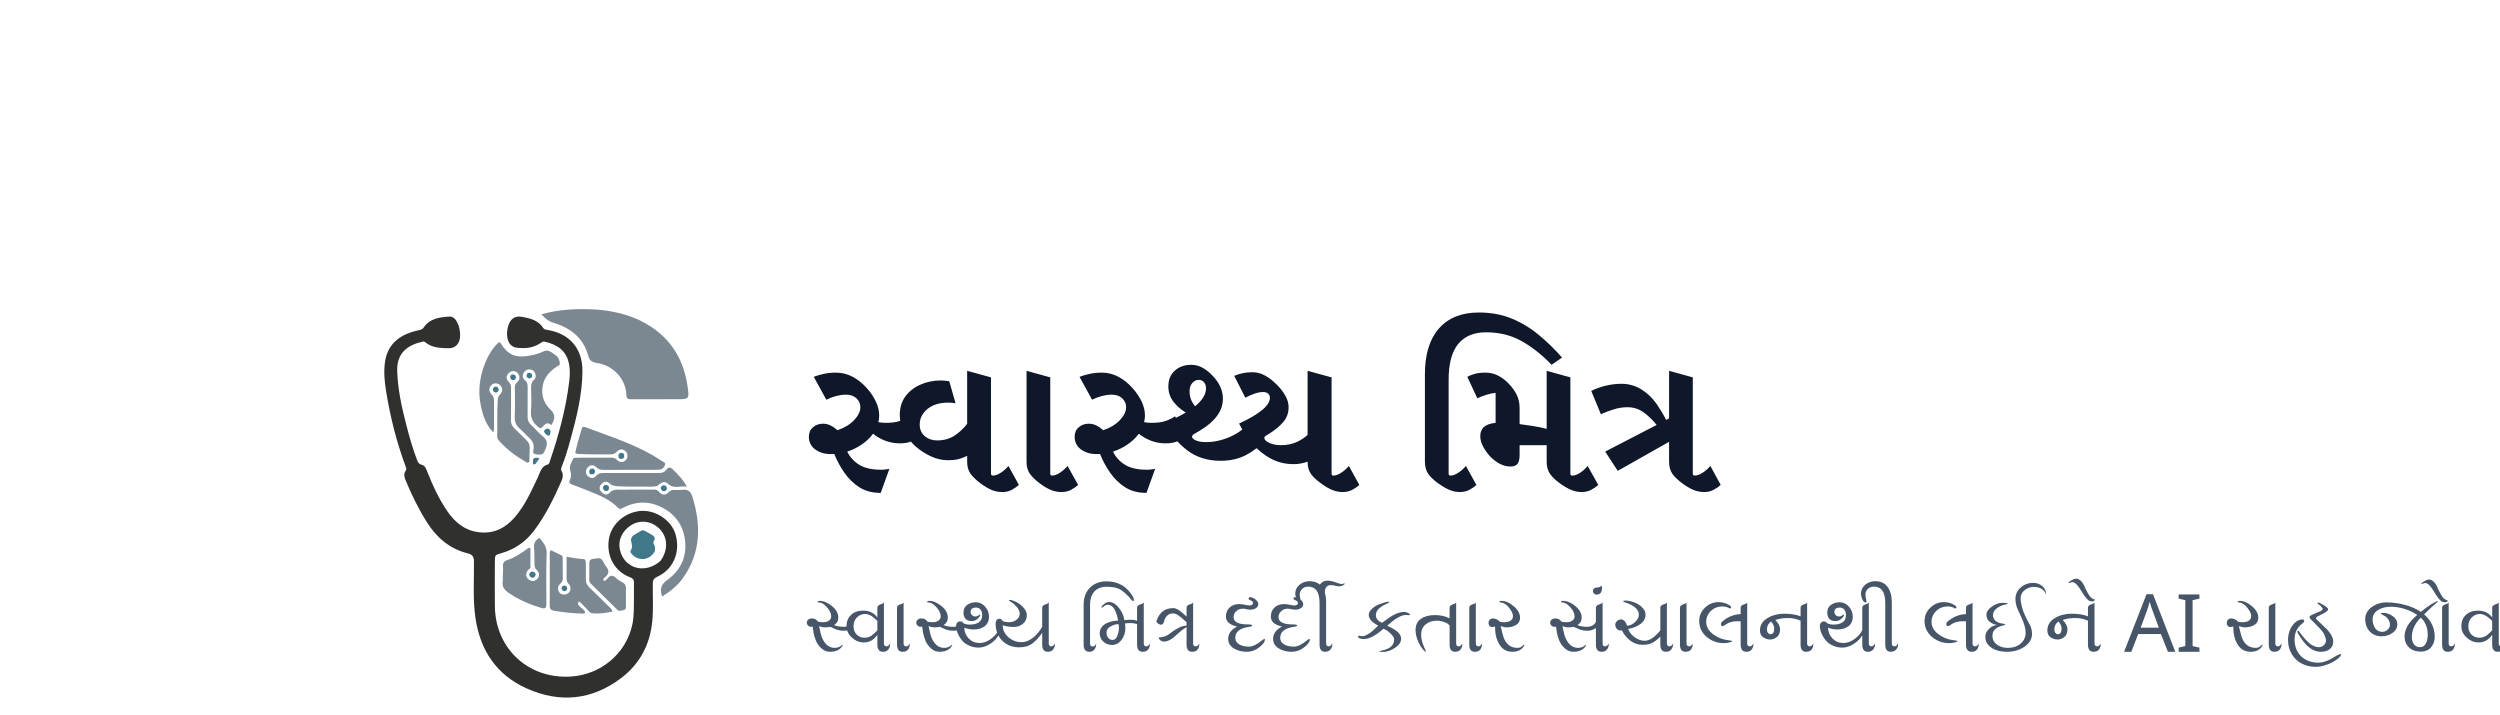
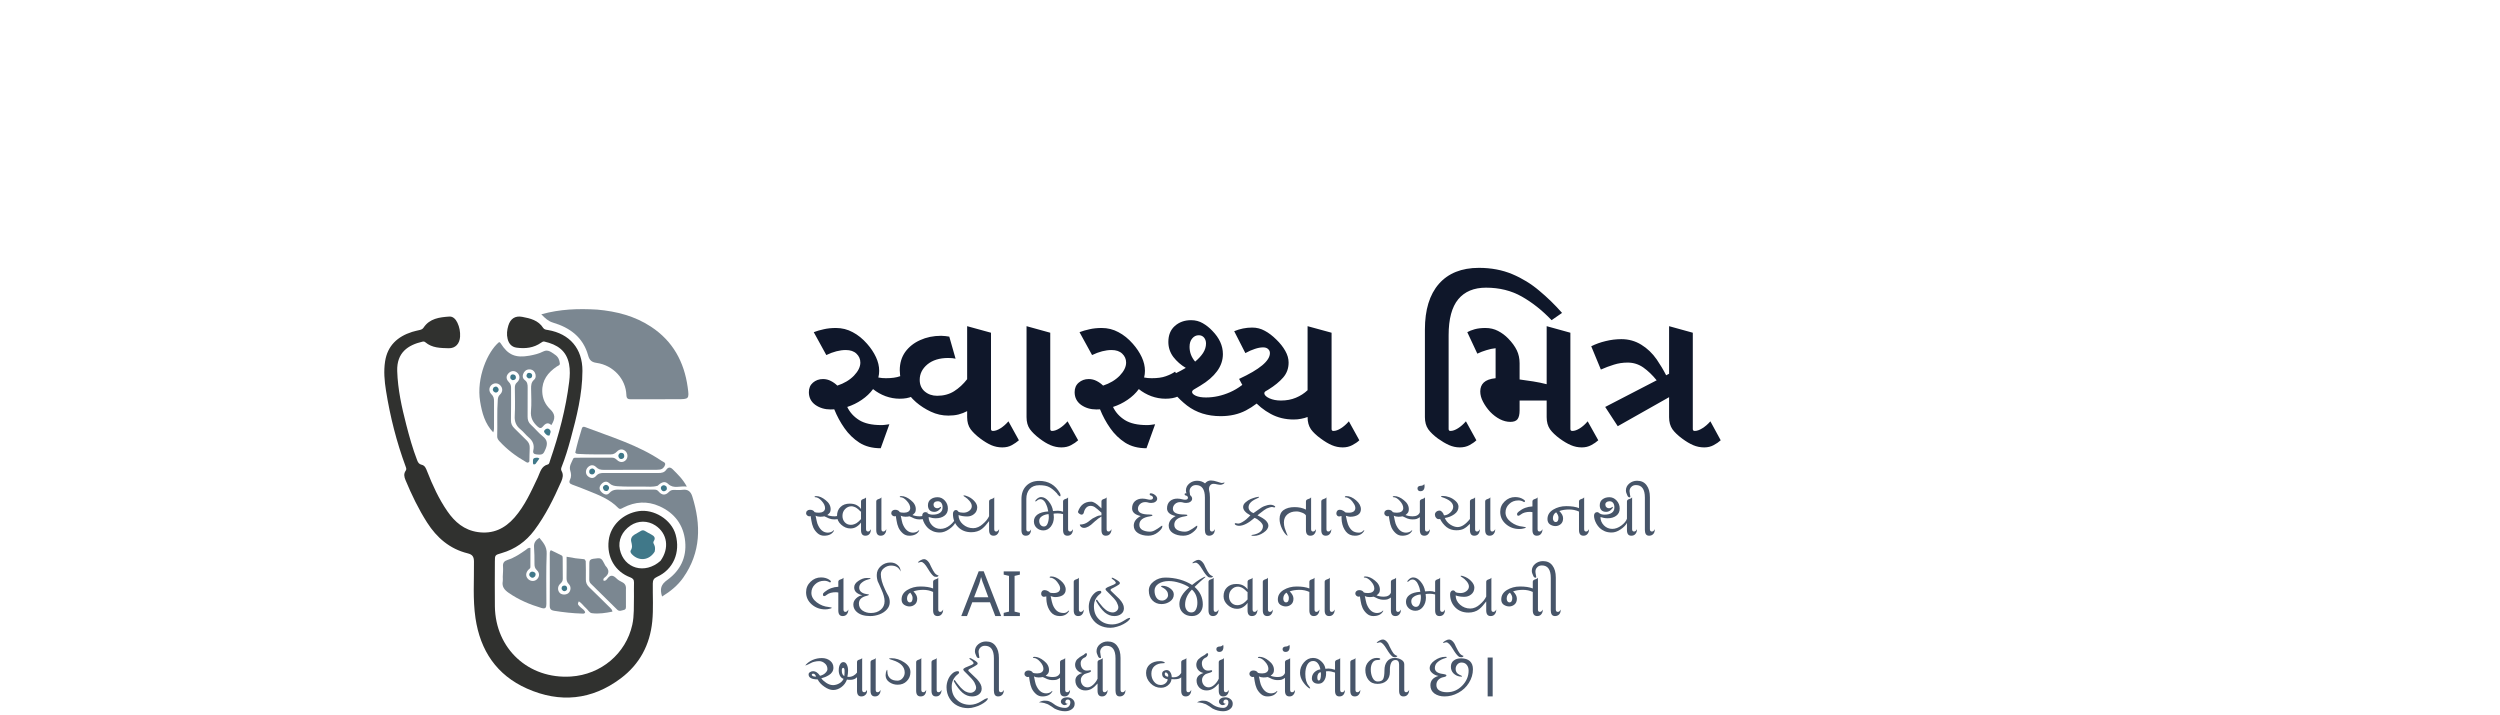
<svg xmlns="http://www.w3.org/2000/svg" width="280" height="80" viewBox="0 0 280 80" fill="none" role="img" aria-labelledby="logoTitle logoDesc">
  <rect width="580" height="500" rx="12" fill="none" />
  <g transform="translate(10 4) scale(0.1)">
    <path fill="#30312fff" opacity="1" stroke="none" d="M610.031,628 C610.035,622.502 609.93,617.499 610.077,612.505 C610.169,609.38 608.944,607.774 605.947,606.651 C588.815,600.232 579.435,584.029 581.733,565.242 C583.816,548.212 597.915,535.13 615.274,532.474 C632.085,529.902 651.969,541.58 656.741,558.909 C662.226,578.823 654.052,597.864 635.889,606.074 C632.186,607.747 631.181,609.801 631.13,613.606 C630.942,627.756 631.93,641.919 630.528,656.06 C627.919,682.356 616.262,703.972 595.323,719.716 C562.817,744.157 527.08,747.604 490.205,731.199 C456.287,716.11 437.925,688.73 432.531,652.247 C429.416,631.181 431.058,610.009 430.838,588.887 C430.78,583.306 429.002,581.032 423.735,579.729 C403.722,574.778 389.214,562.258 378.342,545.227 C368.729,530.166 361.002,514.114 354.143,497.635 C352.672,494.101 351.928,490.608 354.387,487.197 C355.552,485.581 354.91,484.097 354.316,482.49 C344.121,454.923 336.947,426.57 332.322,397.559 C330.585,386.665 329.606,375.679 331.301,364.745 C334.025,347.18 345.168,336.949 361.544,331.736 C364.39,330.83 367.346,330.269 370.251,329.551 C371.899,329.144 373.346,328.522 374.362,326.991 C381.268,316.584 392.324,315.328 403.265,314.544 C407.482,314.242 410.486,317.642 412.308,321.476 C414.639,326.38 415.578,331.559 415.291,337.007 C414.882,344.776 410.179,350.261 402.404,350.032 C393.367,349.767 383.968,349.787 376.399,343.343 C375.429,342.517 374.377,342.377 373.141,342.664 C357.044,346.404 344.215,354.827 344.879,375.602 C345.531,396.034 349.888,415.85 354.963,435.513 C358.454,449.037 362.203,462.51 367.249,475.576 C368.204,478.05 369.352,479.88 372.204,480.514 C375.953,481.347 377.109,484.623 378.347,487.787 C384.489,503.486 391.487,518.773 401.108,532.694 C409.431,544.737 419.878,553.674 435.071,555.916 C452.05,558.42 465.408,552.041 476.274,539.613 C487.827,526.399 494.843,510.472 502.285,494.824 C504.999,489.117 506.017,482.134 513.703,480.125 C515.257,479.719 515.5,477.447 516.039,475.881 C525.927,447.179 533.713,417.951 537.463,387.771 C538.282,381.18 538.604,374.373 537.348,367.831 C534.411,352.536 524.078,345.868 509.758,342.574 C508.287,342.235 507.292,342.931 506.15,343.744 C497.809,349.681 488.357,350.718 478.576,349.381 C473.051,348.625 469.878,344.946 468.53,339.559 C467.27,334.523 467.871,329.584 469.304,324.766 C471.606,317.033 476.904,313.366 484.854,314.865 C493.841,316.56 502.907,318.646 508.38,327.299 C509.568,329.177 511.76,329.283 513.708,329.615 C538.123,333.778 552.414,350.546 552.329,375.368 C552.239,401.591 545.885,426.781 539.067,451.849 C536.23,462.283 533.11,472.653 529.112,482.725 C528.48,484.316 528.021,485.868 528.959,487.512 C531.274,491.567 530.314,495.421 528.546,499.435 C520.138,518.527 510.963,537.205 498.416,553.98 C489.063,566.484 476.879,575.132 461.766,579.478 C454.28,581.63 454.261,581.657 454.251,589.24 C454.229,605.903 454.035,622.568 454.27,639.228 C454.938,686.668 492.044,720.786 539.427,717.714 C573.151,715.527 600.963,692.142 608.141,659.847 C610.438,649.514 609.769,638.972 610.031,628 M639.72,588.193 C649.966,574.159 647.558,557.401 634.014,548.491 C625.48,542.877 614.651,542.899 606.292,548.548 C596.589,555.104 592.066,565.187 594.242,575.408 C598.788,596.753 622.216,603.678 639.72,588.193 z" />
    <path fill="#00192b84" opacity="1" stroke="none" d="M568.904,306.762 C590.713,308.714 610.965,313.957 629.131,325.916 C653.602,342.026 666.288,365.277 670.214,393.711 C672.052,407.019 671.721,407.088 658.391,407.117 C641.226,407.153 624.059,407.084 606.894,407.212 C603.265,407.239 601.674,406.495 601.532,402.267 C600.936,384.442 586.742,369.065 568.284,366.454 C562.677,365.661 560.226,363.566 558.679,357.976 C553.117,337.883 538.425,326.951 519.268,321.3 C514.167,319.795 510.713,316.589 506.242,312.036 C527.277,306.141 547.764,305.508 568.904,306.762 z" />
    <path fill="#00192b84" opacity="1" stroke="none" d="M636.599,504.039 C631.004,505.693 625.64,504.969 620.337,504.976 C610.846,504.99 601.352,505.219 591.856,504.592 C588.255,504.354 585.211,503.857 582.427,501.195 C579.502,498.4 576.252,499.258 573.638,502.104 C571.2,504.757 570.651,507.659 573.209,510.596 C575.814,513.59 579.712,515.327 582.346,512.311 C586.972,507.013 592.671,508.659 597.994,508.504 C609.646,508.165 621.316,508.449 632.977,508.378 C634.968,508.366 636.281,508.868 637.649,510.481 C641.348,514.843 645.276,515.055 649.118,511.017 C650.828,509.22 652.572,508.678 654.83,508.71 C657.995,508.754 661.21,509.028 664.319,508.596 C670.341,507.76 673.615,510.408 675.349,515.938 C685.349,547.806 685.173,578.558 665.191,607.021 C659.015,615.819 650.771,622.438 641.526,628.107 C638.71,619.358 640.521,614.482 647.222,609.654 C661.908,599.074 669.131,584.448 667.407,566.538 C665.632,548.087 655.666,534.589 638.559,526.96 C624.909,520.872 611.352,521.762 598.109,528.552 C596.255,529.503 594.503,531.051 592.324,528.802 C582.87,519.05 570.482,514.393 558.27,509.471 C552.555,507.167 546.828,504.88 541.027,502.806 C538.069,501.749 536.867,500.306 538.416,497.264 C540.112,493.933 539.79,490.57 538.684,487.08 C537.115,482.126 540.123,478.094 541.903,473.893 C542.569,472.321 544.5,472.63 545.966,472.627 C559.131,472.603 572.297,472.66 585.463,472.587 C587.867,472.574 589.432,473.64 591.088,475.213 C594.239,478.207 598.129,478.141 600.863,475.374 C603.461,472.744 603.365,468.038 600.66,465.433 C597.759,462.641 594.009,462.571 590.919,465.814 C588.902,467.929 586.832,468.94 583.957,468.92 C571.796,468.837 559.631,469.16 547.48,468.37 C546.486,468.305 545.465,468.333 544.275,467.008 C546.228,458.004 548.883,448.8 551.753,439.653 C552.355,437.733 553.892,437.769 555.432,438.357 C584.639,449.515 614.829,458.459 641.106,476.228 C642.753,477.342 645.782,477.977 644.857,480.76 C643.955,483.472 641.865,485.62 638.699,485.96 C636.717,486.173 634.707,486.171 632.709,486.173 C613.877,486.193 595.044,486.153 576.212,486.238 C572.921,486.253 570.235,485.793 567.706,483.19 C564.949,480.352 561.406,480.314 558.404,483.354 C555.605,486.189 555.521,490.788 558.282,493.23 C561.373,495.962 564.956,496.181 567.603,493.055 C570.13,490.072 573.021,489.716 576.459,489.724 C596.791,489.772 617.124,489.667 637.456,489.777 C641.029,489.797 644.022,489.223 646.193,486.166 C648.429,483.018 650.745,482.901 653.54,485.707 C659.024,491.213 664.723,496.513 669.258,504.999 C661.383,503.928 654.436,507.937 648.178,501.875 C644.922,498.721 641.163,499.597 636.599,504.039 z" />
    <path fill="#00192b84" opacity="1" stroke="none" d="M492.899,476.807 C491.299,479.237 489.818,477.816 488.47,477.045 C477.705,470.889 467.937,463.451 459.507,454.315 C458.017,452.699 456.775,451.027 456.854,448.614 C457.298,434.968 456.5,421.302 457.528,407.66 C457.696,405.426 458.137,403.676 459.923,401.981 C463.382,398.7 463.269,394.484 460.144,391.411 C457.356,388.671 453.097,388.661 450.233,391.387 C447.446,394.04 447.291,398.543 450.488,401.636 C452.802,403.874 453.32,406.261 453.298,409.216 C453.223,419.377 453.3,429.538 453.29,439.699 C453.289,441.158 453.127,442.616 452.436,444.25 C443.105,434.582 439.817,422.346 437.735,409.647 C433.374,383.042 446.143,353.775 458.88,343.221 C459.864,343.194 460.365,343.898 460.803,344.593 C468.967,357.541 477.312,361.172 492.869,358.381 C498.274,357.411 503.569,356.141 508.559,353.6 C513.853,350.904 517.792,354.735 521.704,357.322 C525.039,359.527 526.711,363.088 527.032,367.079 C527.202,369.189 525.065,369.531 523.748,370.415 C513.628,377.203 506.851,385.953 507.326,398.815 C507.609,406.466 510.625,413.002 516.142,418.32 C521.86,423.832 522.311,428.587 517.491,436.122 C513.789,432.59 510.87,434.199 508.15,437.599 C506.226,440.004 504.503,439.956 502.012,437.659 C496.828,432.88 493.988,427.78 494.696,420.286 C495.475,412.032 494.913,403.645 494.822,395.317 C494.781,391.584 494.939,388.176 498.113,385.363 C500.448,383.293 500.398,380.187 499.102,377.469 C497.854,374.854 495.381,373.519 492.546,373.702 C489.291,373.912 487.074,375.824 485.915,378.965 C484.909,381.69 485.57,384.116 487.732,385.683 C490.762,387.88 490.995,390.786 490.975,394.055 C490.912,404.882 491.04,415.711 490.915,426.537 C490.871,430.259 491.786,433.189 494.682,435.794 C499.258,439.91 503.112,444.883 507.92,448.67 C513.057,452.717 513.456,456.933 511.188,462.554 C508.637,468.876 507.741,469.651 500.944,468.956 C498.06,468.66 496.568,467.513 497.297,464.45 C498.709,458.518 496.88,453.868 492.204,449.947 C488.9,447.176 486.296,443.559 482.941,440.864 C477.981,436.878 476.141,432.227 476.503,425.77 C477.089,415.309 476.703,404.79 476.629,394.296 C476.612,391.831 477.108,389.949 479.128,388.182 C482.465,385.261 482.596,380.929 479.926,378.045 C477.145,375.039 473.154,374.815 470.143,377.495 C466.68,380.577 466.389,384.432 469.921,387.918 C471.95,389.92 472.404,392.001 472.39,394.599 C472.326,406.593 472.525,418.59 472.262,430.578 C472.177,434.478 473.514,437.206 476.197,439.761 C480.777,444.123 485.1,448.755 489.704,453.09 C492.337,455.57 493.478,458.337 493.274,461.95 C493.001,466.768 493.072,471.606 492.899,476.807 z" />
    <path fill="#00192b84" opacity="1" stroke="none" d="M556.024,588.427 C556.132,595.538 556.289,602.199 556.147,608.852 C556.07,612.454 557.256,615.167 559.86,617.664 C567.785,625.262 575.526,633.052 583.37,640.735 C584.445,641.789 585.545,642.758 585.928,645.026 C578.218,646.562 570.605,647.8 562.894,646.762 C560.093,646.385 558.672,643.174 556.545,641.343 C553.681,638.877 551.625,635.524 548.286,633.486 C546.69,636.451 546.93,637.116 550.327,640.237 C552.222,641.978 554.776,643.176 555.395,645.964 C554.497,647.635 553.017,647.247 551.778,647.21 C541.294,646.898 530.891,645.751 520.541,644.069 C517.337,643.548 515.661,642.175 515.687,638.502 C515.826,619.028 515.734,599.553 515.735,580.078 C515.735,578.933 515.622,577.735 516.95,576.204 C520.863,578.098 524.996,580.006 529.031,582.104 C530.366,582.799 530.207,584.384 530.212,585.718 C530.241,593.208 530.203,600.699 530.318,608.188 C530.354,610.587 529.379,612.121 527.607,613.686 C524.399,616.519 524.216,621.01 526.801,623.945 C528.881,626.306 533.764,626.558 536.429,624.442 C539.366,622.11 540.004,617.076 537.073,614.204 C534.722,611.901 534.476,609.544 534.539,606.611 C534.697,599.167 534.591,591.718 534.591,583.546 C541.541,584.967 547.896,585.827 554.295,586.3 C554.885,586.343 555.399,587.392 556.024,588.427 z" />
    <path fill="#00192b84" opacity="1" stroke="none" d="M463.105,606.022 C463.221,601.874 463.686,598.184 463.367,594.564 C462.988,590.274 464.751,588.299 468.69,587.046 C476.226,584.648 482.723,580.212 489.143,575.705 C490.436,574.798 491.41,573.159 494.092,573.72 C494.092,580.818 494.141,588.04 494.05,595.26 C494.032,596.697 492.49,597.327 491.624,598.308 C488.62,601.709 488.57,605.67 491.483,608.544 C494.278,611.302 498.661,611.42 501.402,608.811 C504.386,605.971 504.62,601.711 501.313,598.636 C499.064,596.544 498.619,594.362 498.614,591.579 C498.603,585.259 498.596,578.921 498.119,572.626 C497.75,567.761 500.095,564.89 504.074,562.286 C508.354,567.595 512.576,572.15 512.275,580.035 C511.556,598.828 511.876,617.664 511.951,636.482 C511.968,640.733 510.827,642.248 506.394,640.923 C493.39,637.039 481.076,631.843 469.831,624.074 C465.019,620.75 461.943,617.163 463.08,611 C463.347,609.551 463.112,608.01 463.105,606.022 z" />
    <path fill="#00192b84" opacity="1" stroke="none" d="M601.034,620.295 C601.044,626.582 601.078,632.404 601.047,638.226 C601.036,640.168 601.467,642.505 598.793,643.119 C596.296,643.691 593.656,645.171 591.262,642.816 C581.425,633.136 571.599,623.445 561.771,613.755 C560.518,612.519 559.95,610.971 559.954,609.248 C559.972,602.927 560.051,596.608 560.066,590.288 C560.072,587.415 561.533,586.251 564.308,585.857 C573.42,584.561 573.409,584.487 577.693,592.908 C577.844,593.204 577.964,593.539 578.187,593.772 C582.821,598.604 582.427,602.948 577.057,606.965 C576.192,607.613 575.393,608.644 575.903,610.252 C578.019,611.041 579.35,609.358 580.27,608.095 C583.589,603.536 586.685,604.11 590.329,607.724 C592.066,609.446 594.279,610.85 596.517,611.867 C600.099,613.496 601.429,616.097 601.034,620.295 z" />
    <path fill="#155a6fd0" opacity="1" stroke="none" d="M510.593,445.511 C508.651,443.447 509.181,442.023 511.045,440.767 C512.659,439.68 514.26,439.769 515.565,441.098 C517.885,443.461 515.817,445.589 515.556,447.631 C512.956,448.462 512.065,446.775 510.593,445.511 z" />
    <path fill="#155a6fd0" opacity="1" stroke="none" d="M499.368,605.403 C497.294,607.698 495.392,607.519 493.631,605.67 C492.645,604.634 492.454,603.22 493.197,602.007 C494.142,600.463 495.679,599.821 497.447,600.442 C499.673,601.224 500.541,602.76 499.368,605.403 z" />
    <path fill="#155a6fd0" opacity="1" stroke="none" d="M576.896,509.396 C575.12,507.455 574.594,505.629 576.5,503.964 C577.685,502.93 579.203,502.667 580.619,503.69 C581.964,504.661 582.511,506.048 581.947,507.61 C581.123,509.89 579.468,510.554 576.896,509.396 z" />
    <path fill="#155a6fd0" opacity="1" stroke="none" d="M594.586,467.234 C597.567,466.865 599.106,468.001 599.17,470.695 C599.211,472.367 598.294,473.54 596.666,473.979 C595.235,474.366 593.914,473.867 593.194,472.647 C592.037,470.688 592.365,468.838 594.586,467.234 z" />
    <path fill="#155a6fd0" opacity="1" stroke="none" d="M646.44,504.956 C647.494,507.49 646.84,509.177 644.636,509.996 C643.119,510.56 641.73,510.036 640.813,508.614 C639.914,507.219 639.842,505.669 641.005,504.544 C642.641,502.96 644.513,503.045 646.44,504.956 z" />
    <path fill="#155a6fd0" opacity="1" stroke="none" d="M452.877,393.903 C455.312,392.224 457.004,392.968 458.127,394.985 C458.81,396.212 458.539,397.609 457.533,398.682 C456.493,399.79 455.152,399.973 453.896,399.227 C451.87,398.023 451.294,396.309 452.877,393.903 z" />
    <path fill="#155a6fd0" opacity="1" stroke="none" d="M499.703,479.681 C496.789,481.082 496.913,479.077 496.927,477.527 C496.944,475.642 496.524,473.296 499.271,472.865 C500.791,472.626 502.488,472.155 504.096,473.61 C502.702,475.552 501.318,477.481 499.703,479.681 z" />
    <path fill="#155a6fd0" opacity="1" stroke="none" d="M474.208,385.842 C471.579,384.856 471.04,383.081 471.775,380.972 C472.267,379.556 473.626,379.179 475.036,379.391 C476.717,379.645 477.684,380.77 477.822,382.385 C478.014,384.627 476.626,385.618 474.208,385.842 z" />
    <path fill="#155a6fd0" opacity="1" stroke="none" d="M560.325,486.303 C562.228,484.327 564.057,484.181 565.674,485.899 C566.786,487.08 566.674,488.624 565.754,489.969 C564.93,491.175 563.63,491.616 562.296,491.261 C559.865,490.613 559.512,488.809 560.325,486.303 z" />
    <path fill="#155a6fd0" opacity="1" stroke="none" d="M492.145,383.853 C489.551,382.631 489.136,380.867 490.267,378.829 C491.005,377.499 492.429,377.439 493.781,377.787 C495.23,378.16 496.053,379.201 496.02,380.665 C495.97,382.851 494.688,383.911 492.145,383.853 z" />
    <path fill="#155a6fd0" opacity="1" stroke="none" d="M529.01,619.74 C528.775,617.125 529.902,615.962 532.04,615.844 C533.481,615.764 534.6,616.453 535.014,617.89 C535.46,619.444 535.145,620.9 533.64,621.701 C531.671,622.749 530.212,621.881 529.01,619.74 z" />
    <path fill="#155a6fd0" opacity="1" stroke="none" d="M633.214,577.905 C627.033,587.754 615.689,588.916 607.846,580.868 C606.603,579.593 605.559,577.784 606.472,576.39 C608.654,573.059 607.765,569.942 606.955,566.547 C606.182,563.305 607.653,560.655 610.445,558.895 C612.836,557.388 615.348,556.073 617.782,554.632 C619.375,553.688 620.826,553.707 622.442,554.718 C624.692,556.125 627.051,557.365 629.403,558.6 C632.599,560.279 634.645,562.388 632.201,566.083 C631.252,567.518 631.942,568.593 632.55,569.767 C633.841,572.257 633.939,574.86 633.214,577.905 z" />
  </g>
-   <text x="90" y="55" font-family="'Noto Sans Devanagari', 'Mangal', 'Noto Sans Bengali', 'Noto Sans', sans-serif" font-size="22" font-weight="700" fill="#0F172A">
+   <text x="90" y="50" font-family="'Noto Sans Devanagari', 'Mangal', 'Noto Sans Bengali', 'Noto Sans', sans-serif" font-size="22" font-weight="700" fill="#0F172A">
    સ્વાસ્થ્ય મિત્ર
  </text>
-   <text x="90" y="73" font-family="'Noto Sans Devanagari', 'Mangal', 'Noto Sans Bengali', 'Noto Sans', sans-serif" font-size="9" fill="#475569">
-     સ્વાસ્થ્ય મિત્ર દર્દી કતાર સંચાલનથી લઈને  
-     AI રાહ જોવાના સમયની આગાહી સુધી બધું સંભાળે છે।
+   <text x="90" y="60" font-family="'Noto Sans Devanagari', 'Mangal', 'Noto Sans Bengali', 'Noto Sans', sans-serif" font-size="7" fill="#475569">
+     <tspan x="90" dy="0">
+       સ્વાસ્થ્ય મિત્ર દર્દી કતાર સંચાલનથી
+     </tspan>
+     <tspan x="90" dy="9">
+       લઈને AI રાહ જોવાના સમયની
+     </tspan>
+     <tspan x="90" dy="9">
+       આગાહી સુધી બધું સંભાળે છે।
+     </tspan>
  </text>
</svg>
